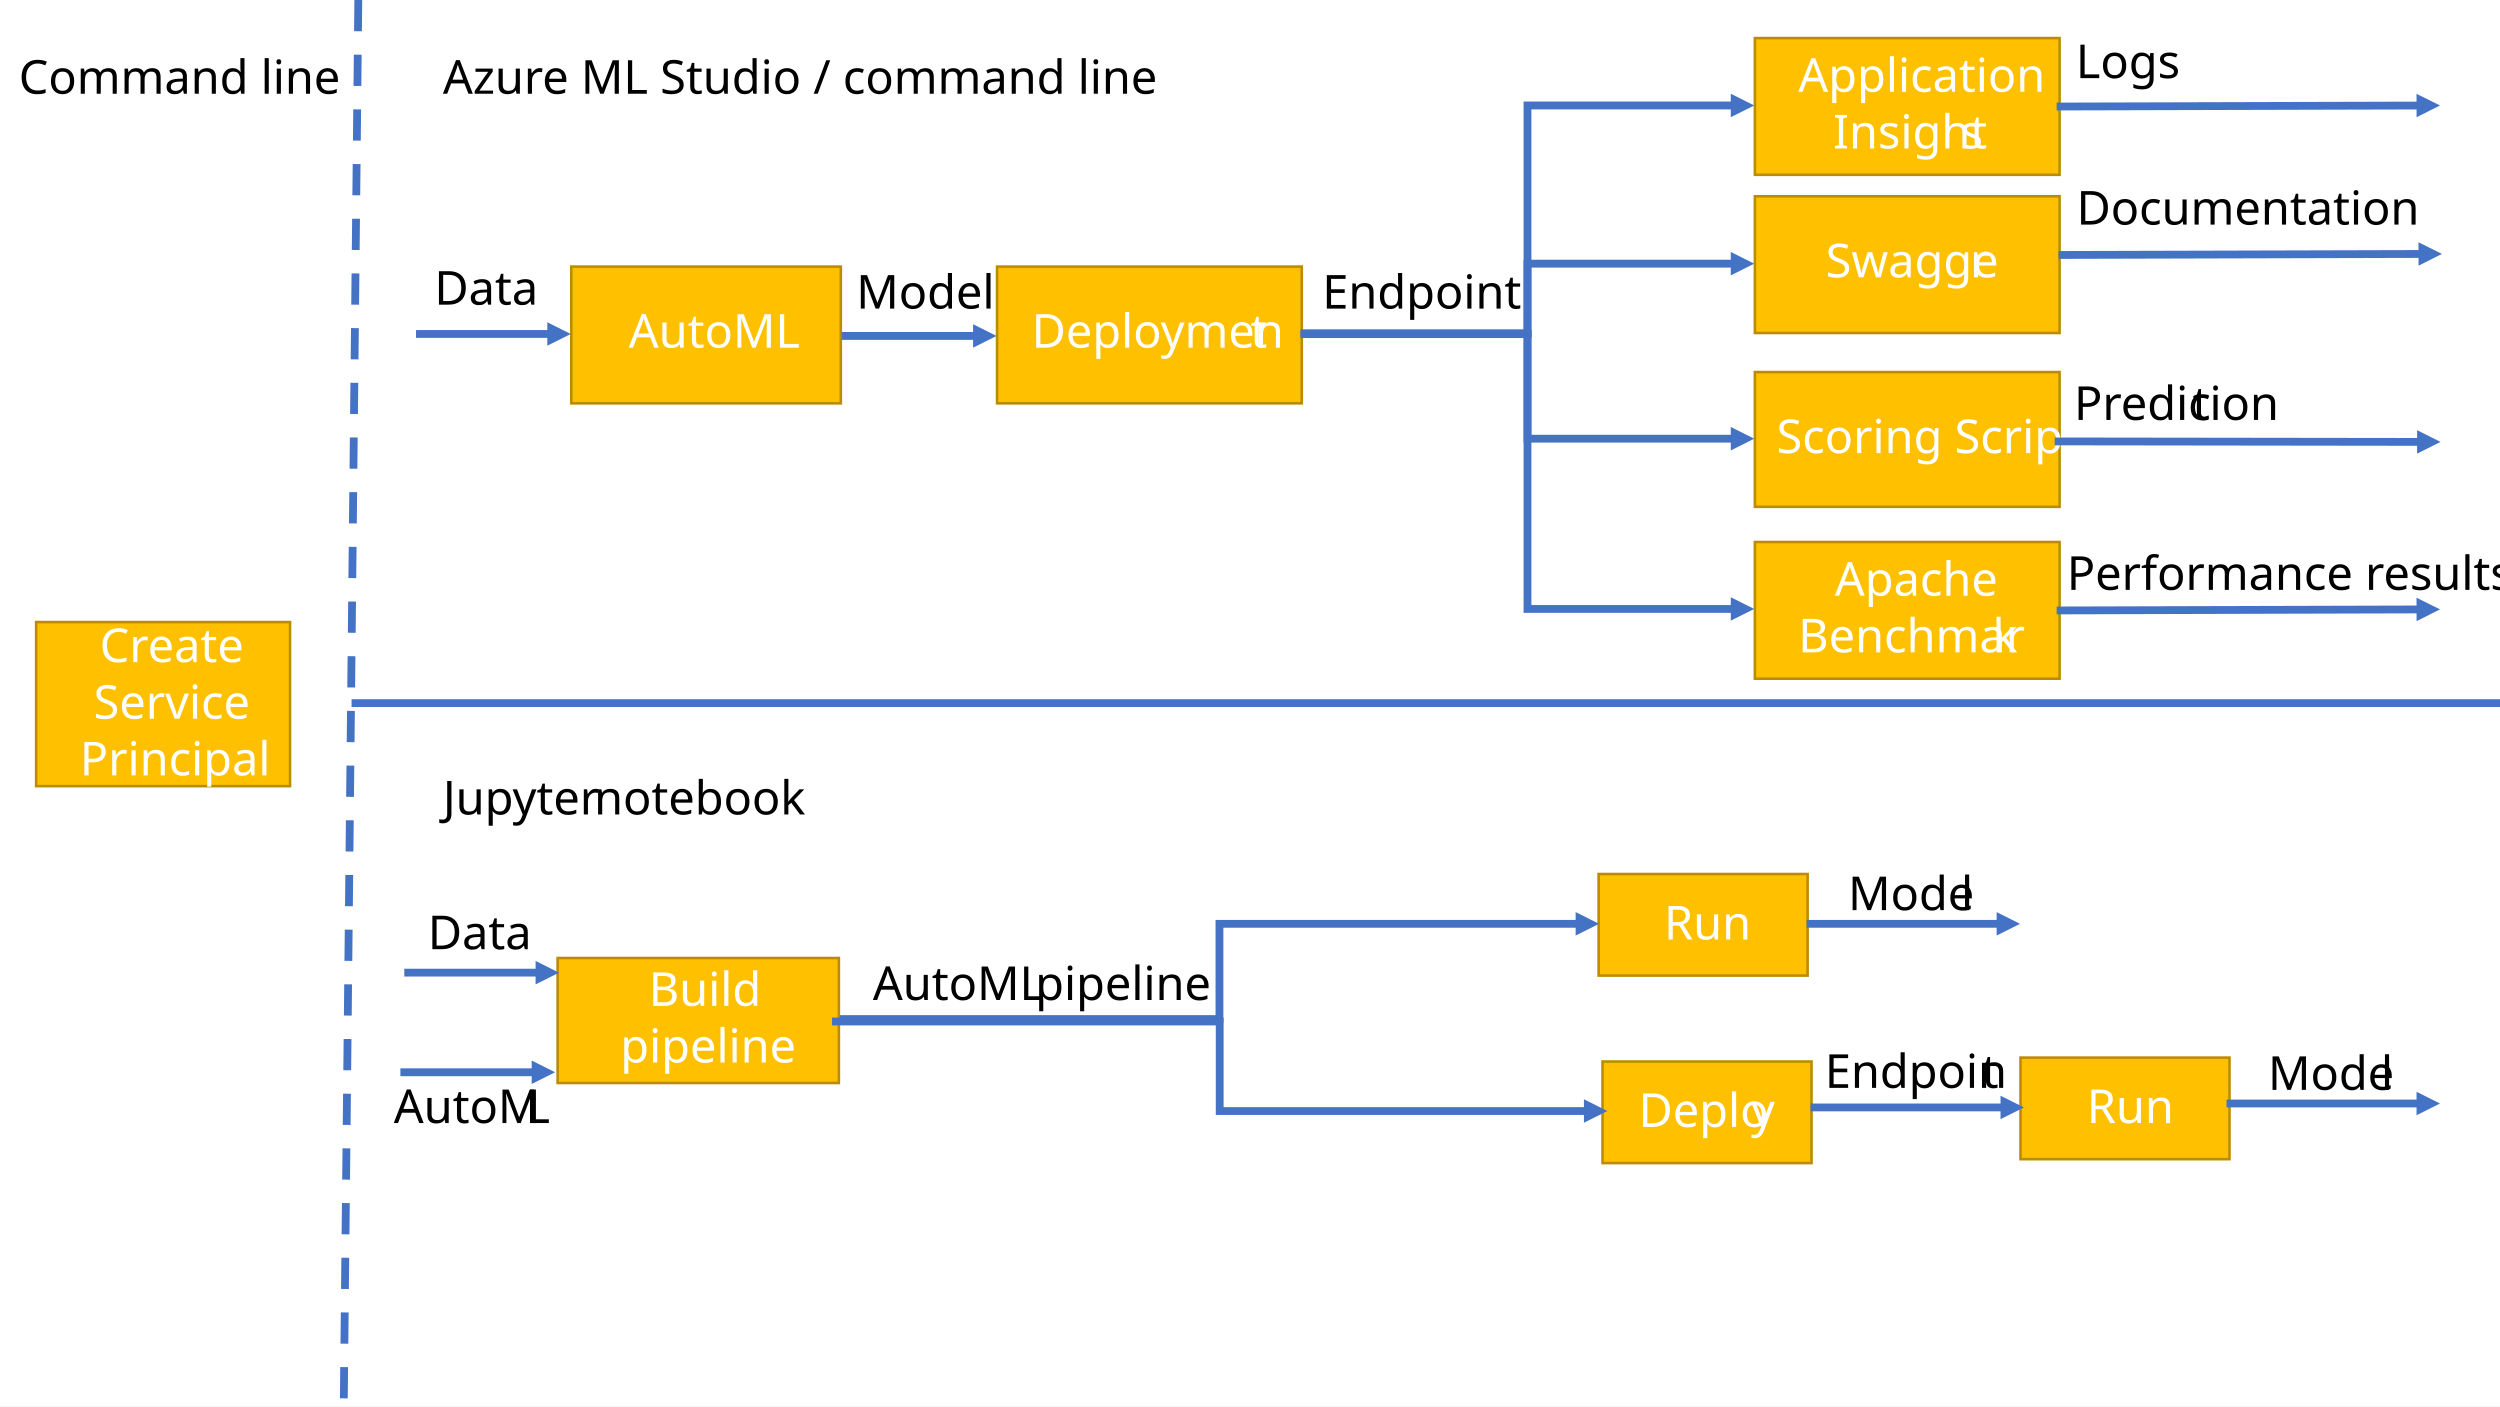
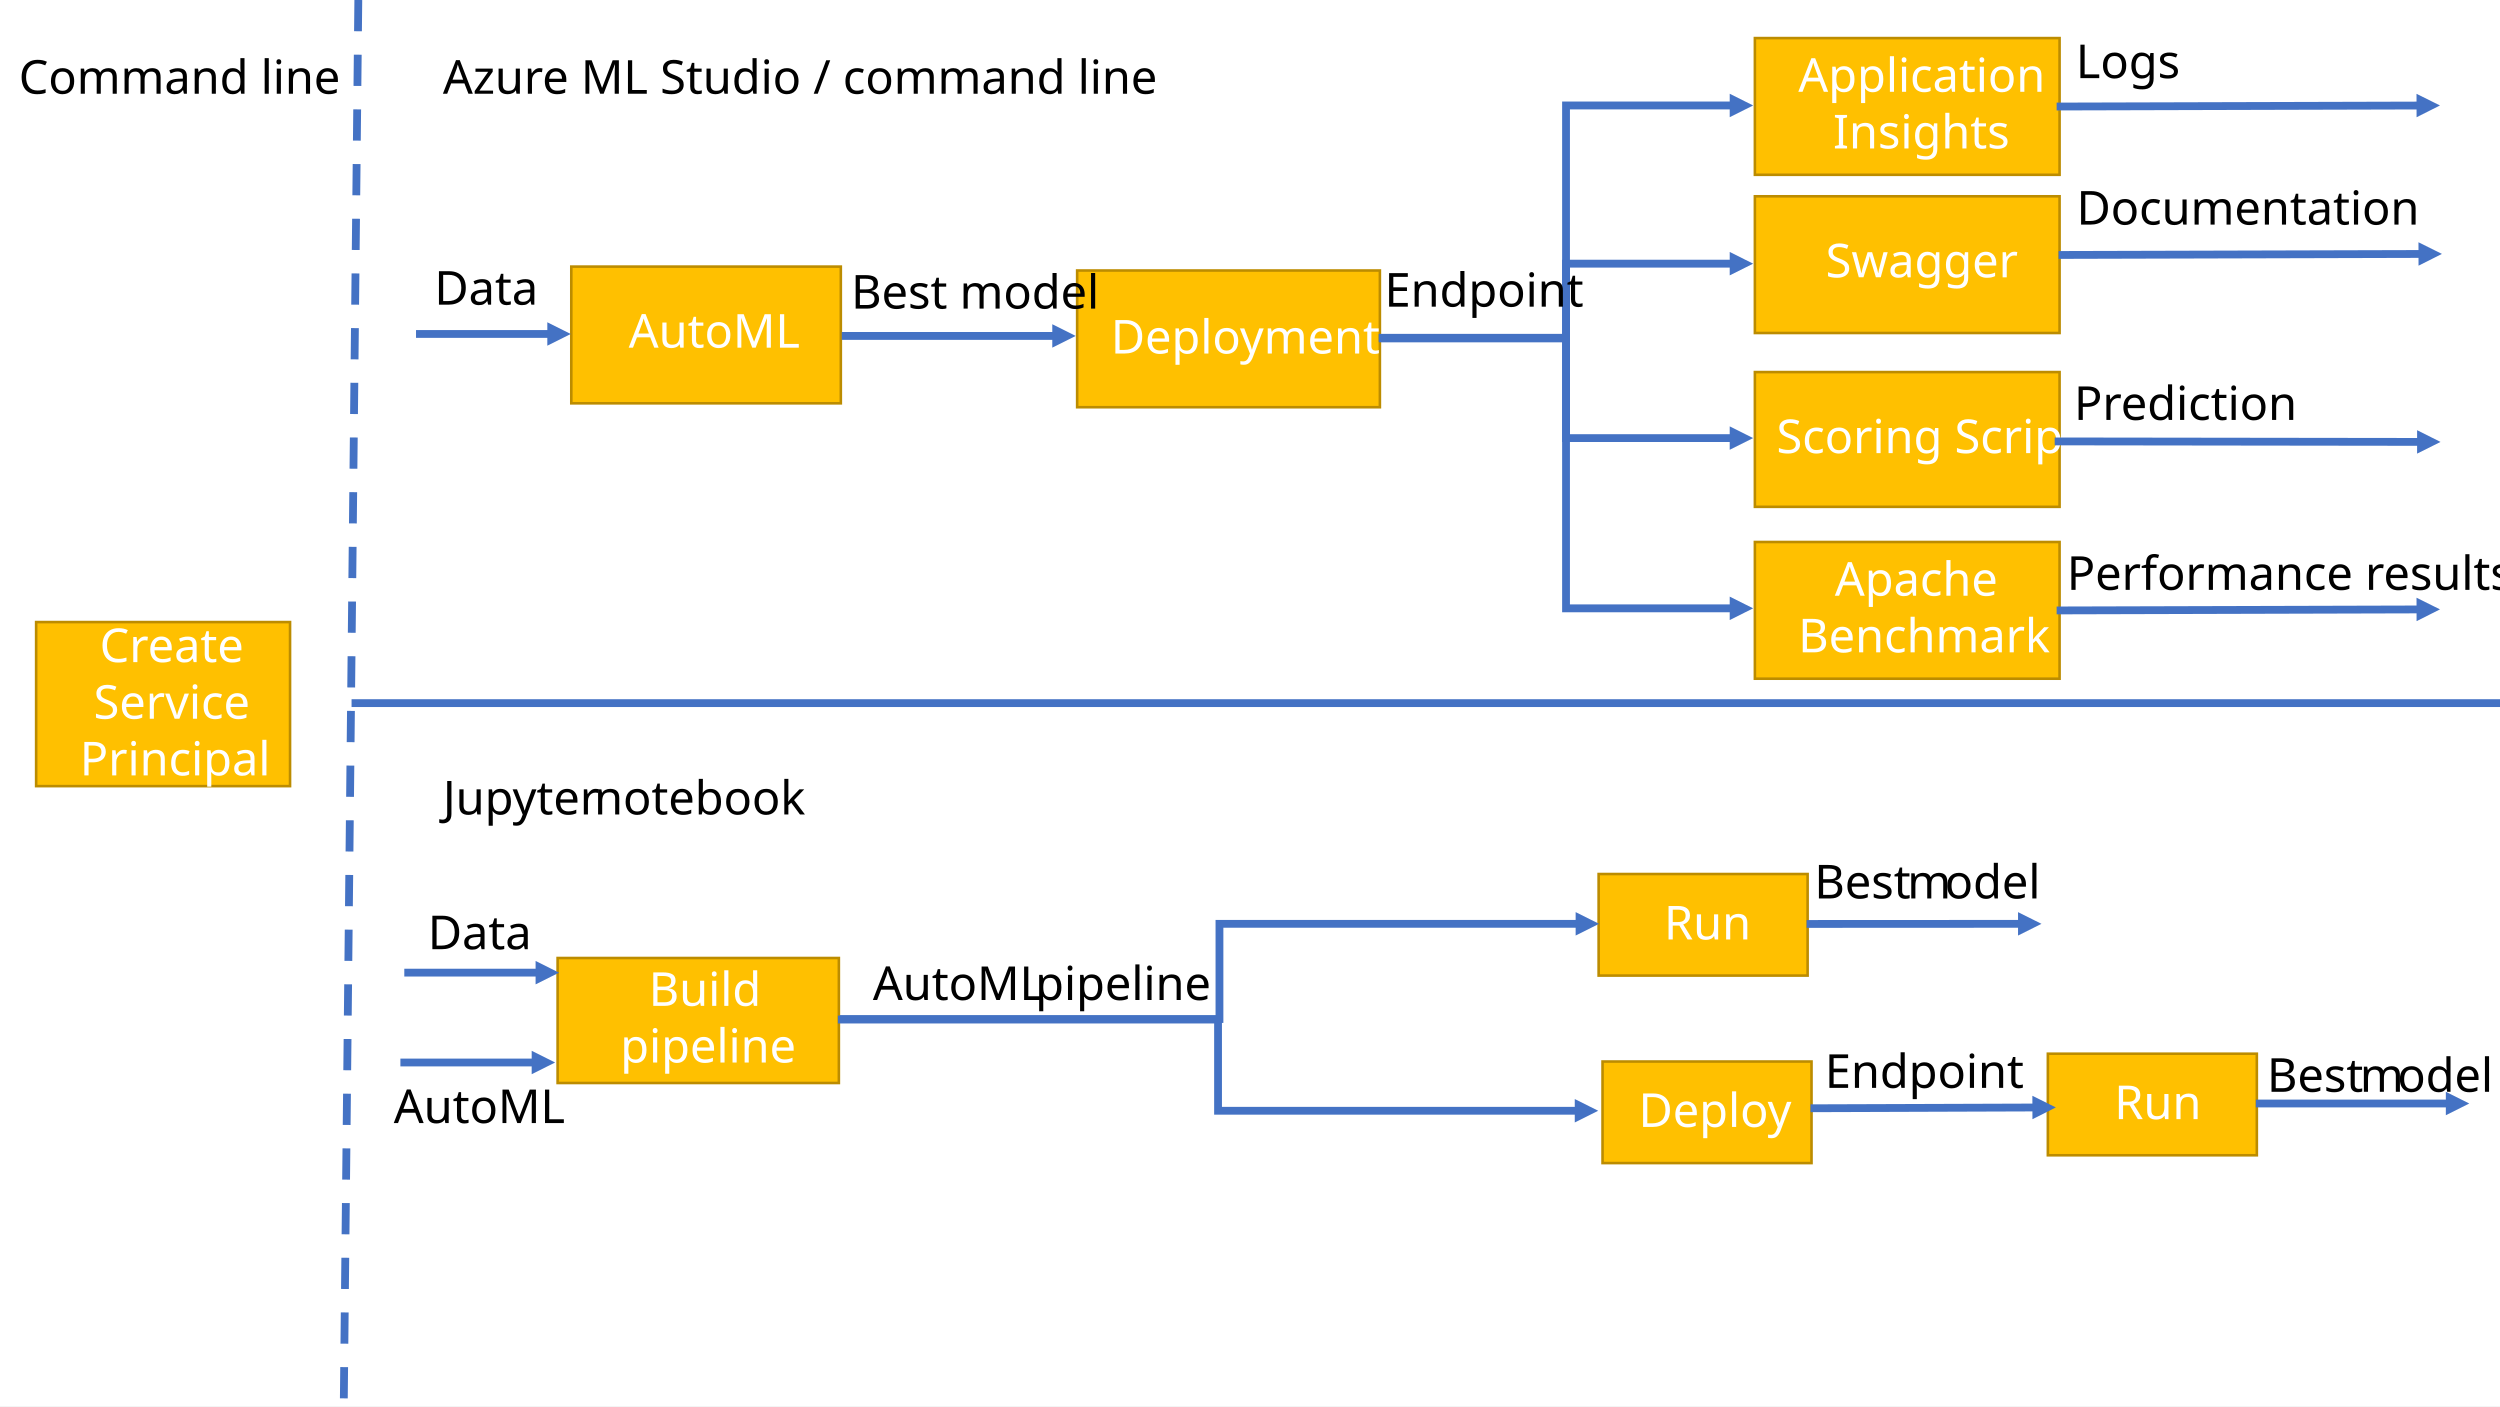
<svg xmlns="http://www.w3.org/2000/svg" width="1280" height="720" overflow="hidden">
  <defs>
    <clipPath id="clip0">
      <rect x="0" y="0" width="1280" height="720" />
    </clipPath>
  </defs>
  <g clip-path="url(#clip0)">
    <rect x="0" y="0" width="1280" height="720" fill="#FFFFFF" />
    <path d="M0 0 7.456 720" stroke="#4472C4" stroke-width="4" stroke-miterlimit="8" stroke-dasharray="16 12" fill="none" fill-rule="evenodd" transform="matrix(-1 0 0 1 183.456 0)" />
    <rect x="18.5" y="318.5" width="130" height="84" stroke="#BC8C00" stroke-width="1.333" stroke-miterlimit="8" fill="#FFC000" />
    <text fill="#FFFFFF" font-family="Calibri,Calibri_MSFontService,sans-serif" font-weight="400" font-size="24" transform="translate(51.0148 339)">Create <tspan font-size="24" x="-3.093" y="29">Service </tspan>
      <tspan font-size="24" x="-10.147" y="58">Principal</tspan>
      <tspan fill="#000000" font-size="24" x="-41.415" y="-291">Command line</tspan>
    </text>
    <path d="M180 360 1280.12 360" stroke="#4472C4" stroke-width="4" stroke-miterlimit="8" fill="none" fill-rule="evenodd" />
    <text font-family="Calibri,Calibri_MSFontService,sans-serif" font-weight="400" font-size="24" transform="translate(226.765 48)">Azure ML Studio / command line</text>
    <rect x="292.5" y="136.5" width="138" height="70" stroke="#BC8C00" stroke-width="1.333" stroke-miterlimit="8" fill="#FFC000" />
    <text fill="#FFFFFF" font-family="Calibri,Calibri_MSFontService,sans-serif" font-weight="400" font-size="24" transform="translate(321.899 178)">AutoML</text>
-     <rect x="510.5" y="136.5" width="156" height="70" stroke="#BC8C00" stroke-width="1.333" stroke-miterlimit="8" fill="#FFC000" />
-     <text fill="#FFFFFF" font-family="Calibri,Calibri_MSFontService,sans-serif" font-weight="400" font-size="24" transform="translate(528.201 178)">Deploymen<tspan font-size="24" x="111.987" y="0">t</tspan>
-     </text>
+     <rect x="551.5" y="138.5" width="155" height="70" stroke="#BC8C00" stroke-width="1.333" stroke-miterlimit="8" fill="#FFC000" />
+     <text fill="#FFFFFF" font-family="Calibri,Calibri_MSFontService,sans-serif" font-weight="400" font-size="24" transform="translate(568.745 181)">Deployment</text>
    <rect x="898.5" y="19.5" width="156" height="70" stroke="#BC8C00" stroke-width="1.333" stroke-miterlimit="8" fill="#FFC000" />
-     <text fill="#FFFFFF" font-family="Calibri,Calibri_MSFontService,sans-serif" font-weight="400" font-size="24" transform="translate(920.721 47)">Application<tspan font-size="24" x="17.813" y="29">Insight</tspan>
-       <tspan font-size="24" x="83.093" y="29">s</tspan>
+     <text fill="#FFFFFF" font-family="Calibri,Calibri_MSFontService,sans-serif" font-weight="400" font-size="24" transform="translate(920.721 47)">Application <tspan font-size="24" x="17.813" y="29">Insights</tspan>
    </text>
    <rect x="898.5" y="100.5" width="156" height="70" stroke="#BC8C00" stroke-width="1.333" stroke-miterlimit="8" fill="#FFC000" />
-     <text fill="#FFFFFF" font-family="Calibri,Calibri_MSFontService,sans-serif" font-weight="400" font-size="24" transform="translate(934.735 142)">Swagge<tspan font-size="24" x="73.887" y="0">r</tspan>
-     </text>
+     <text fill="#FFFFFF" font-family="Calibri,Calibri_MSFontService,sans-serif" font-weight="400" font-size="24" transform="translate(934.735 142)">Swagger</text>
    <rect x="898.5" y="190.5" width="156" height="69" stroke="#BC8C00" stroke-width="1.333" stroke-miterlimit="8" fill="#FFC000" />
    <text fill="#FFFFFF" font-family="Calibri,Calibri_MSFontService,sans-serif" font-weight="400" font-size="24" transform="translate(909.581 232)">Scoring Script</text>
    <rect x="898.5" y="277.5" width="156" height="70" stroke="#BC8C00" stroke-width="1.333" stroke-miterlimit="8" fill="#FFC000" />
-     <text fill="#FFFFFF" font-family="Calibri,Calibri_MSFontService,sans-serif" font-weight="400" font-size="24" transform="translate(939.431 305)">Apache<tspan font-size="24" x="-18.753" y="29">Benchmar</tspan>
-       <tspan font-size="24" x="80.747" y="29">k</tspan>
+     <text fill="#FFFFFF" font-family="Calibri,Calibri_MSFontService,sans-serif" font-weight="400" font-size="24" transform="translate(939.431 305)">Apache <tspan font-size="24" x="-18.753" y="29">Benchmark</tspan>
    </text>
    <path d="M213 169 282.223 169 282.223 173 213 173ZM280.223 165 292.223 171 280.223 177Z" fill="#4472C4" />
-     <path d="M431 170 500.223 170 500.223 174 431 174ZM498.223 166 510.223 172 498.223 178Z" fill="#4472C4" />
-     <path d="M0-2 118.078-2 118.078 116.635 116.078 114.635 222.155 114.635 222.155 118.635 114.078 118.635 114.078 0 116.078 2 0 2ZM220.155 110.635 232.155 116.635 220.155 122.635Z" fill="#4472C4" transform="matrix(1 0 0 -1 666 170.635)" />
-     <path d="M666 169 784.078 169 784.078 311.782 782.078 309.782 888.155 309.782 888.155 313.782 780.078 313.782 780.078 171 782.078 173 666 173ZM886.155 305.782 898.155 311.782 886.155 317.782Z" fill="#4472C4" />
-     <path d="M0-2 118.078-2 118.078 35.966 116.078 33.966 222.155 33.966 222.155 37.966 114.078 37.966 114.078 0 116.078 2 0 2ZM220.155 29.966 232.155 35.966 220.155 41.966Z" fill="#4472C4" transform="matrix(1 0 0 -1 666 170.966)" />
-     <path d="M666 169 784.078 169 784.078 224.616 782.078 222.616 888.155 222.616 888.155 226.616 780.078 226.616 780.078 171 782.078 173 666 173ZM886.155 218.616 898.155 224.616 886.155 230.616Z" fill="#4472C4" />
+     <path d="M431 170 540.768 170 540.768 174 431 174ZM538.768 166 550.768 172 538.768 178Z" fill="#4472C4" />
+     <path d="M0-2 97.806-2 97.806 118.954 95.806 116.954 181.611 116.954 181.611 120.954 93.806 120.954 93.806 0 95.806 2 0 2ZM179.611 112.954 191.611 118.954 179.611 124.954Z" fill="#4472C4" transform="matrix(1 0 0 -1 706 172.954)" />
+     <path d="M706 171 803.806 171 803.806 311.463 801.806 309.463 887.611 309.463 887.611 313.463 799.806 313.463 799.806 173 801.806 175 706 175ZM885.611 305.463 897.611 311.463 885.611 317.463Z" fill="#4472C4" />
+     <path d="M0-2 97.806-2 97.806 38.286 95.806 36.286 181.611 36.286 181.611 40.286 93.806 40.286 93.806 0 95.806 2 0 2ZM179.611 32.286 191.611 38.286 179.611 44.286Z" fill="#4472C4" transform="matrix(1 0 0 -1 706 173.286)" />
+     <path d="M706 171 803.806 171 803.806 224.297 801.806 222.297 887.611 222.297 887.611 226.297 799.806 226.297 799.806 173 801.806 175 706 175ZM885.611 218.297 897.611 224.297 885.611 230.297Z" fill="#4472C4" />
    <path d="M0.006-2 186.277-1.484 186.266 2.516-0.006 2ZM184.288-5.489 196.272 0.544 184.255 6.511Z" fill="#4472C4" transform="matrix(1 0 0 -1 1054 130.544)" />
    <path d="M1052 224 1239.56 224.256 1239.55 228.256 1052 228ZM1237.56 220.254 1249.55 226.27 1237.55 232.254Z" fill="#4472C4" />
-     <text font-family="Calibri,Calibri_MSFontService,sans-serif" font-weight="400" font-size="24" transform="translate(222.415 156)">Data<tspan font-size="24" x="216" y="2">Mode</tspan>l<tspan font-size="24" x="454.601" y="2">Endpoin</tspan>t<tspan font-size="24" x="840.427" y="-116">Logs</tspan>
+     <text font-family="Calibri,Calibri_MSFontService,sans-serif" font-weight="400" font-size="24" transform="translate(222.415 156)">Data<tspan font-size="24" x="213.358" y="2">Best model</tspan>
+       <tspan font-size="24" x="486.485" y="1">Endpoint</tspan>
+       <tspan font-size="24" x="840.427" y="-116">Logs</tspan>
      <tspan font-size="24" x="840.777" y="-41">Documentation</tspan>
-       <tspan font-size="24" x="839.495" y="59">Predi</tspan>c<tspan font-size="24" x="900.182" y="59">tion</tspan>
+       <tspan font-size="24" x="839.495" y="59">Prediction</tspan>
      <tspan font-size="24" x="835.806" y="146">Performance results</tspan>
    </text>
    <path d="M0.006-2 186.277-1.484 186.266 2.516-0.006 2ZM184.288-5.489 196.272 0.544 184.255 6.511Z" fill="#4472C4" transform="matrix(1 0 0 -1 1053 54.5439)" />
    <path d="M0.006-2 186.277-1.484 186.266 2.516-0.006 2ZM184.288-5.489 196.272 0.544 184.255 6.511Z" fill="#4472C4" transform="matrix(1 0 0 -1 1053 312.544)" />
-     <text font-family="Calibri,Calibri_MSFontService,sans-serif" font-weight="400" font-size="24" transform="translate(226.765 417)">Jupyter<tspan font-size="24" x="77.407" y="0">noteboo</tspan>k</text>
+     <text font-family="Calibri,Calibri_MSFontService,sans-serif" font-weight="400" font-size="24" transform="translate(226.765 417)">Jupyter<tspan font-size="24" x="77.407" y="0">notebook</tspan>
+     </text>
    <rect x="285.5" y="490.5" width="144" height="64" stroke="#BC8C00" stroke-width="1.333" stroke-miterlimit="8" fill="#FFC000" />
    <text fill="#FFFFFF" font-family="Calibri,Calibri_MSFontService,sans-serif" font-weight="400" font-size="24" transform="translate(332.152 515)">Build <tspan font-size="24" x="-14.587" y="29">pipeline</tspan>
    </text>
    <path d="M207 496 276.223 496 276.223 500 207 500ZM274.223 492 286.223 498 274.223 504Z" fill="#4472C4" />
-     <text font-family="Calibri,Calibri_MSFontService,sans-serif" font-weight="400" font-size="24" transform="translate(219.047 486)">Data</text>
-     <path d="M205 547 274.223 547 274.223 551 205 551ZM272.223 543 284.223 549 272.223 555Z" fill="#4472C4" />
-     <text font-family="Calibri,Calibri_MSFontService,sans-serif" font-weight="400" font-size="24" transform="translate(201.6 575)">AutoM<tspan font-size="24" x="67.433" y="0">L</tspan>
+     <text font-family="Calibri,Calibri_MSFontService,sans-serif" font-weight="400" font-size="24" transform="translate(219.047 486)">Data<tspan font-size="24" x="-17.447" y="89">AutoML</tspan>
    </text>
    <rect x="818.5" y="447.5" width="107" height="52" stroke="#BC8C00" stroke-width="1.333" stroke-miterlimit="8" fill="#FFC000" />
    <text fill="#FFFFFF" font-family="Calibri,Calibri_MSFontService,sans-serif" font-weight="400" font-size="24" transform="translate(851.969 481)">Run</text>
    <rect x="820.5" y="543.5" width="107" height="52" stroke="#BC8C00" stroke-width="1.333" stroke-miterlimit="8" fill="#FFC000" />
-     <text fill="#FFFFFF" font-family="Calibri,Calibri_MSFontService,sans-serif" font-weight="400" font-size="24" transform="translate(838.94 577)">Deplo<tspan font-size="24" x="57.54" y="0">y</tspan>
-     </text>
-     <rect x="1034.5" y="541.5" width="107" height="52" stroke="#BC8C00" stroke-width="1.333" stroke-miterlimit="8" fill="#FFC000" />
-     <text fill="#FFFFFF" font-family="Calibri,Calibri_MSFontService,sans-serif" font-weight="400" font-size="24" transform="translate(1068.43 575)">Run</text>
+     <text fill="#FFFFFF" font-family="Calibri,Calibri_MSFontService,sans-serif" font-weight="400" font-size="24" transform="translate(838.94 577)">Deploy</text>
+     <rect x="1048.5" y="539.5" width="107" height="52" stroke="#BC8C00" stroke-width="1.333" stroke-miterlimit="8" fill="#FFC000" />
+     <text fill="#FFFFFF" font-family="Calibri,Calibri_MSFontService,sans-serif" font-weight="400" font-size="24" transform="translate(1082.53 573)">Run</text>
    <path d="M0-2 196.364-2 196.364 48.739 194.364 46.739 378.728 46.739 378.728 50.739 192.364 50.739 192.364 0 194.364 2 0 2ZM376.728 42.739 388.728 48.739 376.728 54.739Z" fill="#4472C4" transform="matrix(1 0 0 -1 430 521.738)" />
-     <path d="M426 521 626.485 521 626.485 568.835 624.485 566.835 812.971 566.835 812.971 570.835 622.485 570.835 622.485 523 624.485 525 426 525ZM810.971 562.835 822.971 568.835 810.971 574.835Z" fill="#4472C4" />
+     <path d="M429 520 625.641 520 625.641 568.709 623.641 566.709 808.281 566.709 808.281 570.709 621.641 570.709 621.641 522 623.641 524 429 524ZM806.281 562.709 818.281 568.709 806.281 574.709Z" fill="#4472C4" />
    <text font-family="Calibri,Calibri_MSFontService,sans-serif" font-weight="400" font-size="24" transform="translate(446.901 512)">AutoML<tspan font-size="24" x="83.1" y="0">pipeline</tspan>
    </text>
-     <path d="M925 471 1024.27 471 1024.27 475 925 475ZM1022.27 467 1034.27 473 1022.27 479Z" fill="#4472C4" />
-     <text font-family="Calibri,Calibri_MSFontService,sans-serif" font-weight="400" font-size="24" transform="translate(946.217 466)">Mode<tspan font-size="24" x="57.833" y="0">l</tspan>
-       <tspan font-size="24" x="-11.889" y="91">Endpoin</tspan>
-       <tspan font-size="24" x="68.391" y="91">t</tspan>
+     <path d="M0.001-2 110.234-1.945 110.232 2.055-0.001 2ZM108.236-5.946 120.233 0.06 108.23 6.054Z" fill="#4472C4" transform="matrix(1 0 0 -1 925 473.06)" />
+     <text font-family="Calibri,Calibri_MSFontService,sans-serif" font-weight="400" font-size="24" transform="translate(928.956 460)">Best<tspan font-size="24" x="47.567" y="0">m</tspan>
+       <tspan font-size="24" x="66.733" y="0">odel</tspan>
+       <tspan font-size="24" x="5.372" y="97">Endpoint</tspan>
    </text>
-     <path d="M927 565 1026.27 565 1026.27 569 927 569ZM1024.27 561 1036.27 567 1024.27 573Z" fill="#4472C4" />
-     <path d="M1140 563 1239.27 563 1239.27 567 1140 567ZM1237.27 559 1249.27 565 1237.27 571Z" fill="#4472C4" />
-     <text font-family="Calibri,Calibri_MSFontService,sans-serif" font-weight="400" font-size="24" transform="translate(1161.22 558)">Mode<tspan font-size="24" x="57.833" y="0">l</tspan>
+     <path d="M0.007-2 115.599-1.601 115.585 2.399-0.007 2ZM113.613-5.608 125.592 0.433 113.571 6.392Z" fill="#4472C4" transform="matrix(1 0 0 -1 927 567.433)" />
+     <path d="M1155 563 1254.27 563 1254.27 567 1155 567ZM1252.27 559 1264.27 565 1252.27 571Z" fill="#4472C4" />
+     <text font-family="Calibri,Calibri_MSFontService,sans-serif" font-weight="400" font-size="24" transform="translate(1160.69 559)">Best<tspan font-size="24" x="47.567" y="0">m</tspan>
+       <tspan font-size="24" x="66.733" y="0">odel</tspan>
    </text>
+     <path d="M205 542 274.223 542 274.223 546 205 546ZM272.223 538 284.223 544 272.223 550Z" fill="#4472C4" />
  </g>
</svg>
